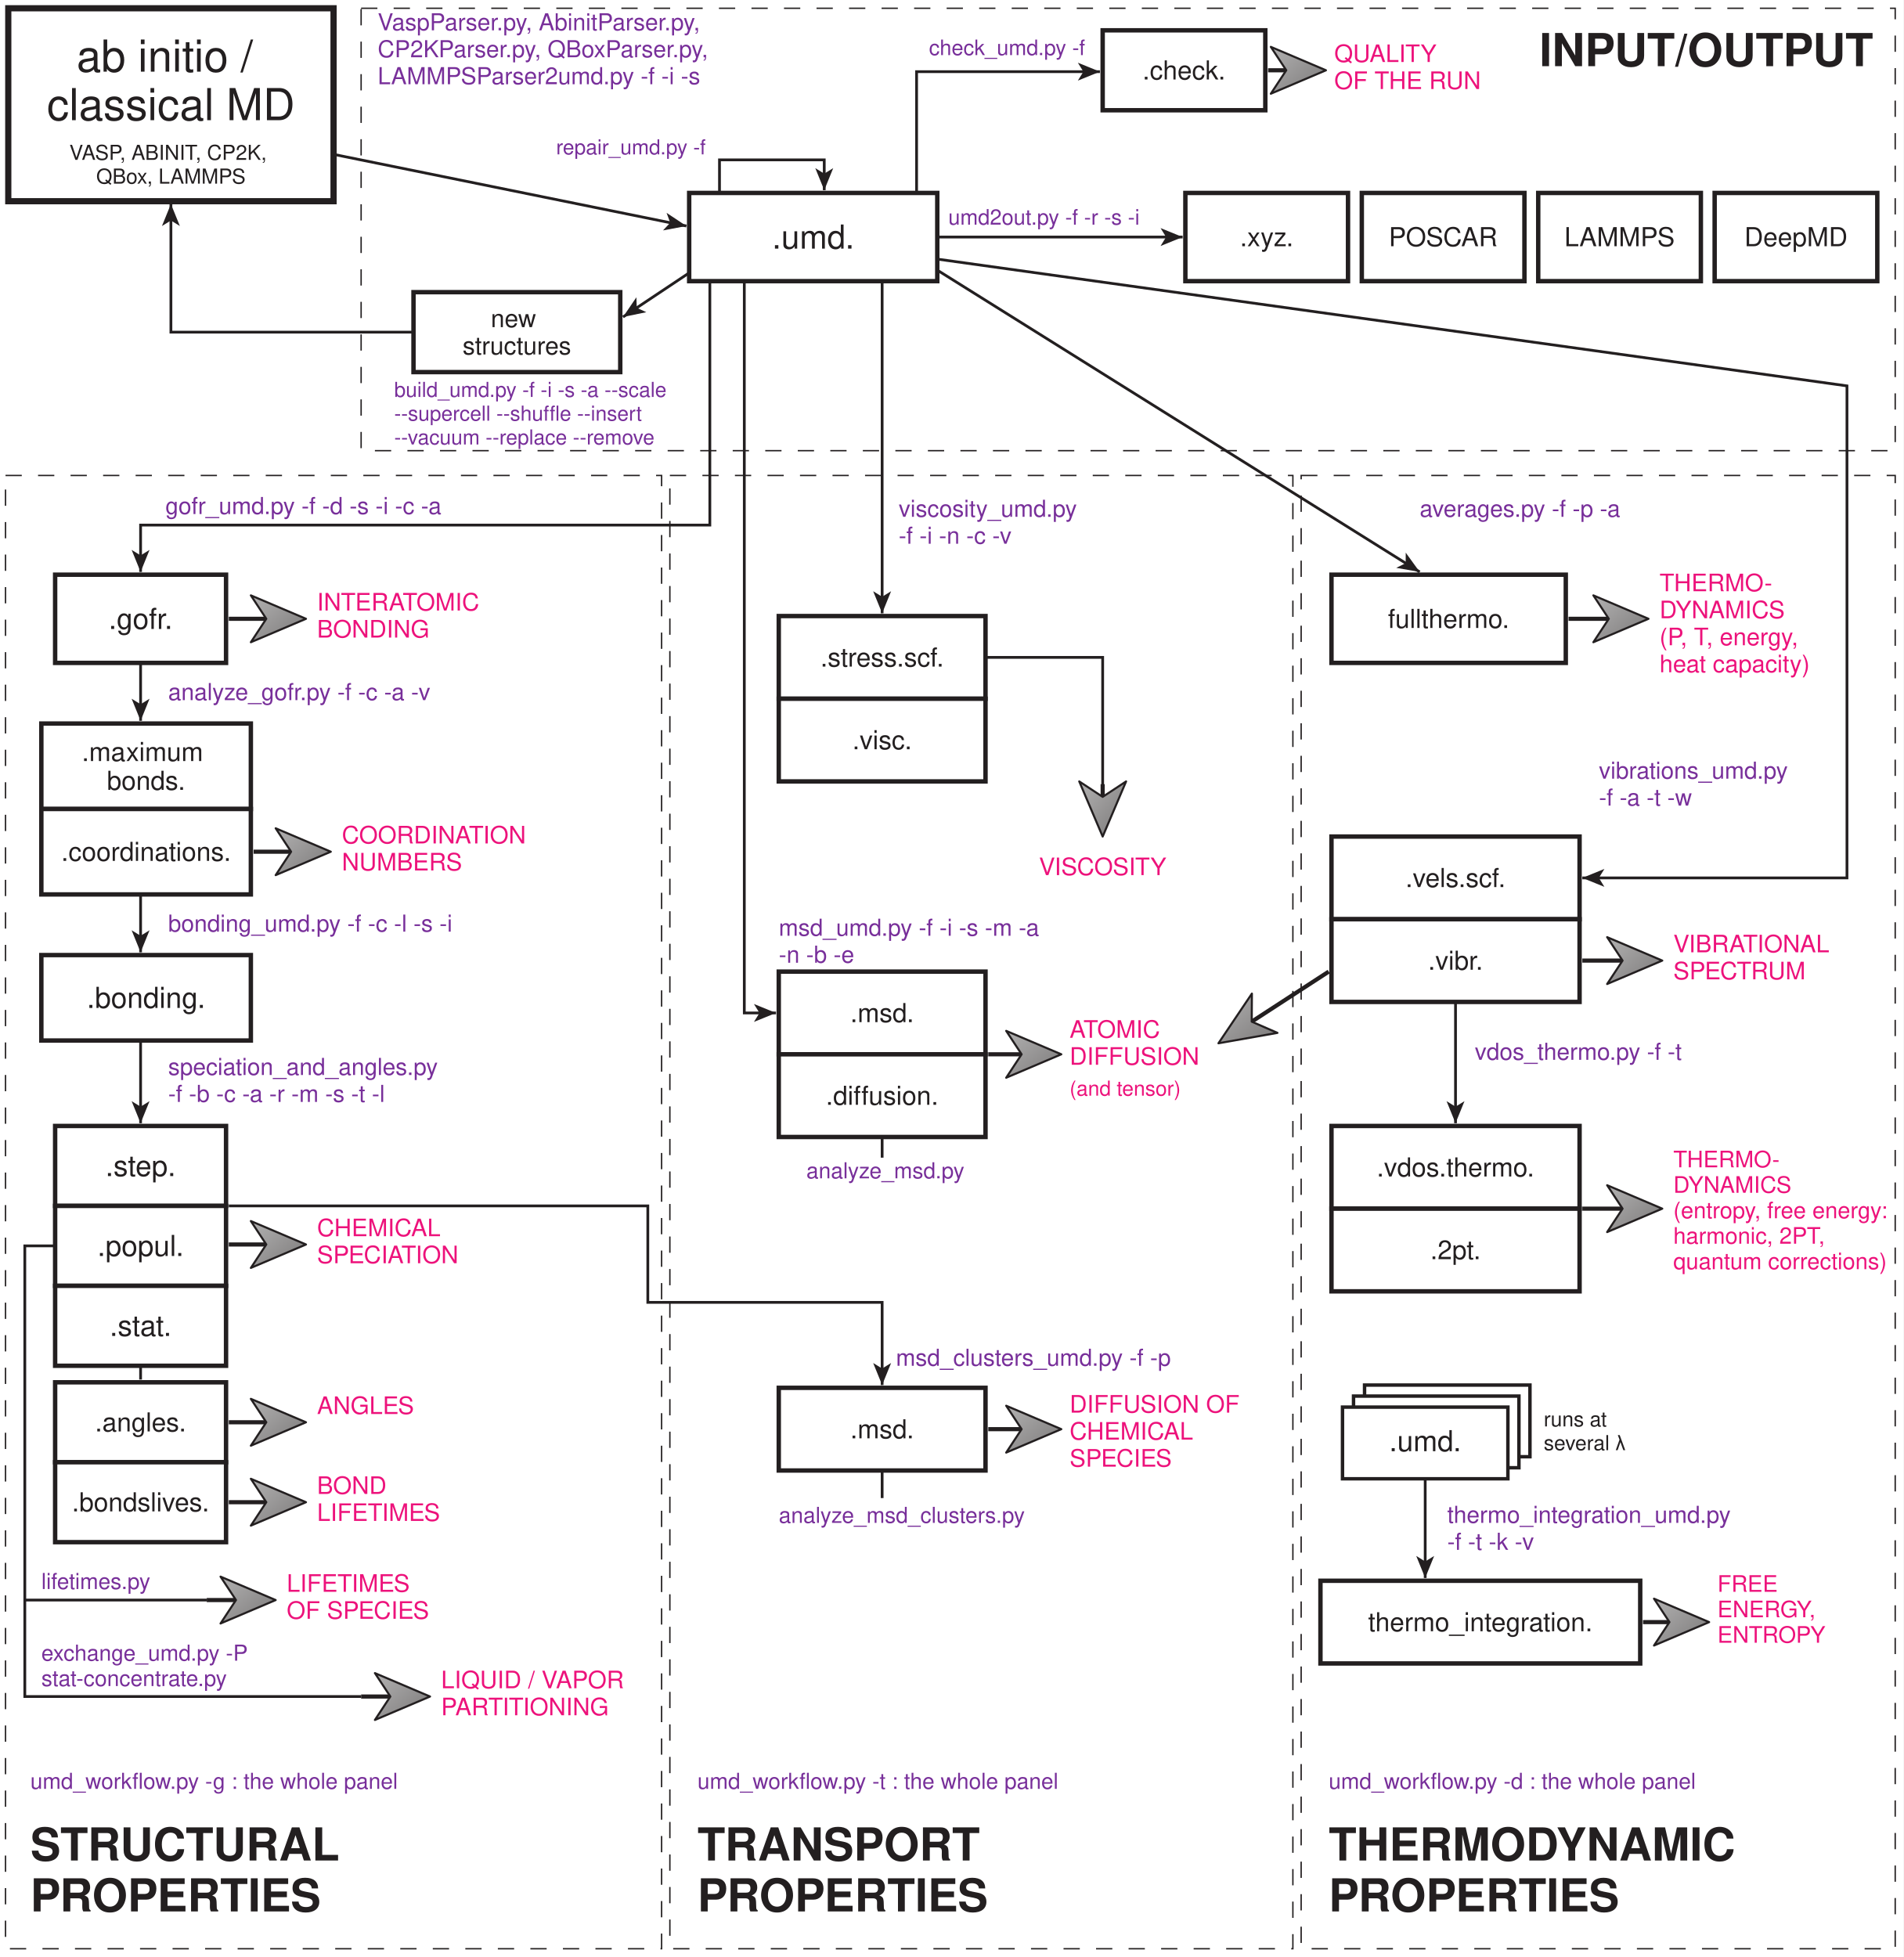
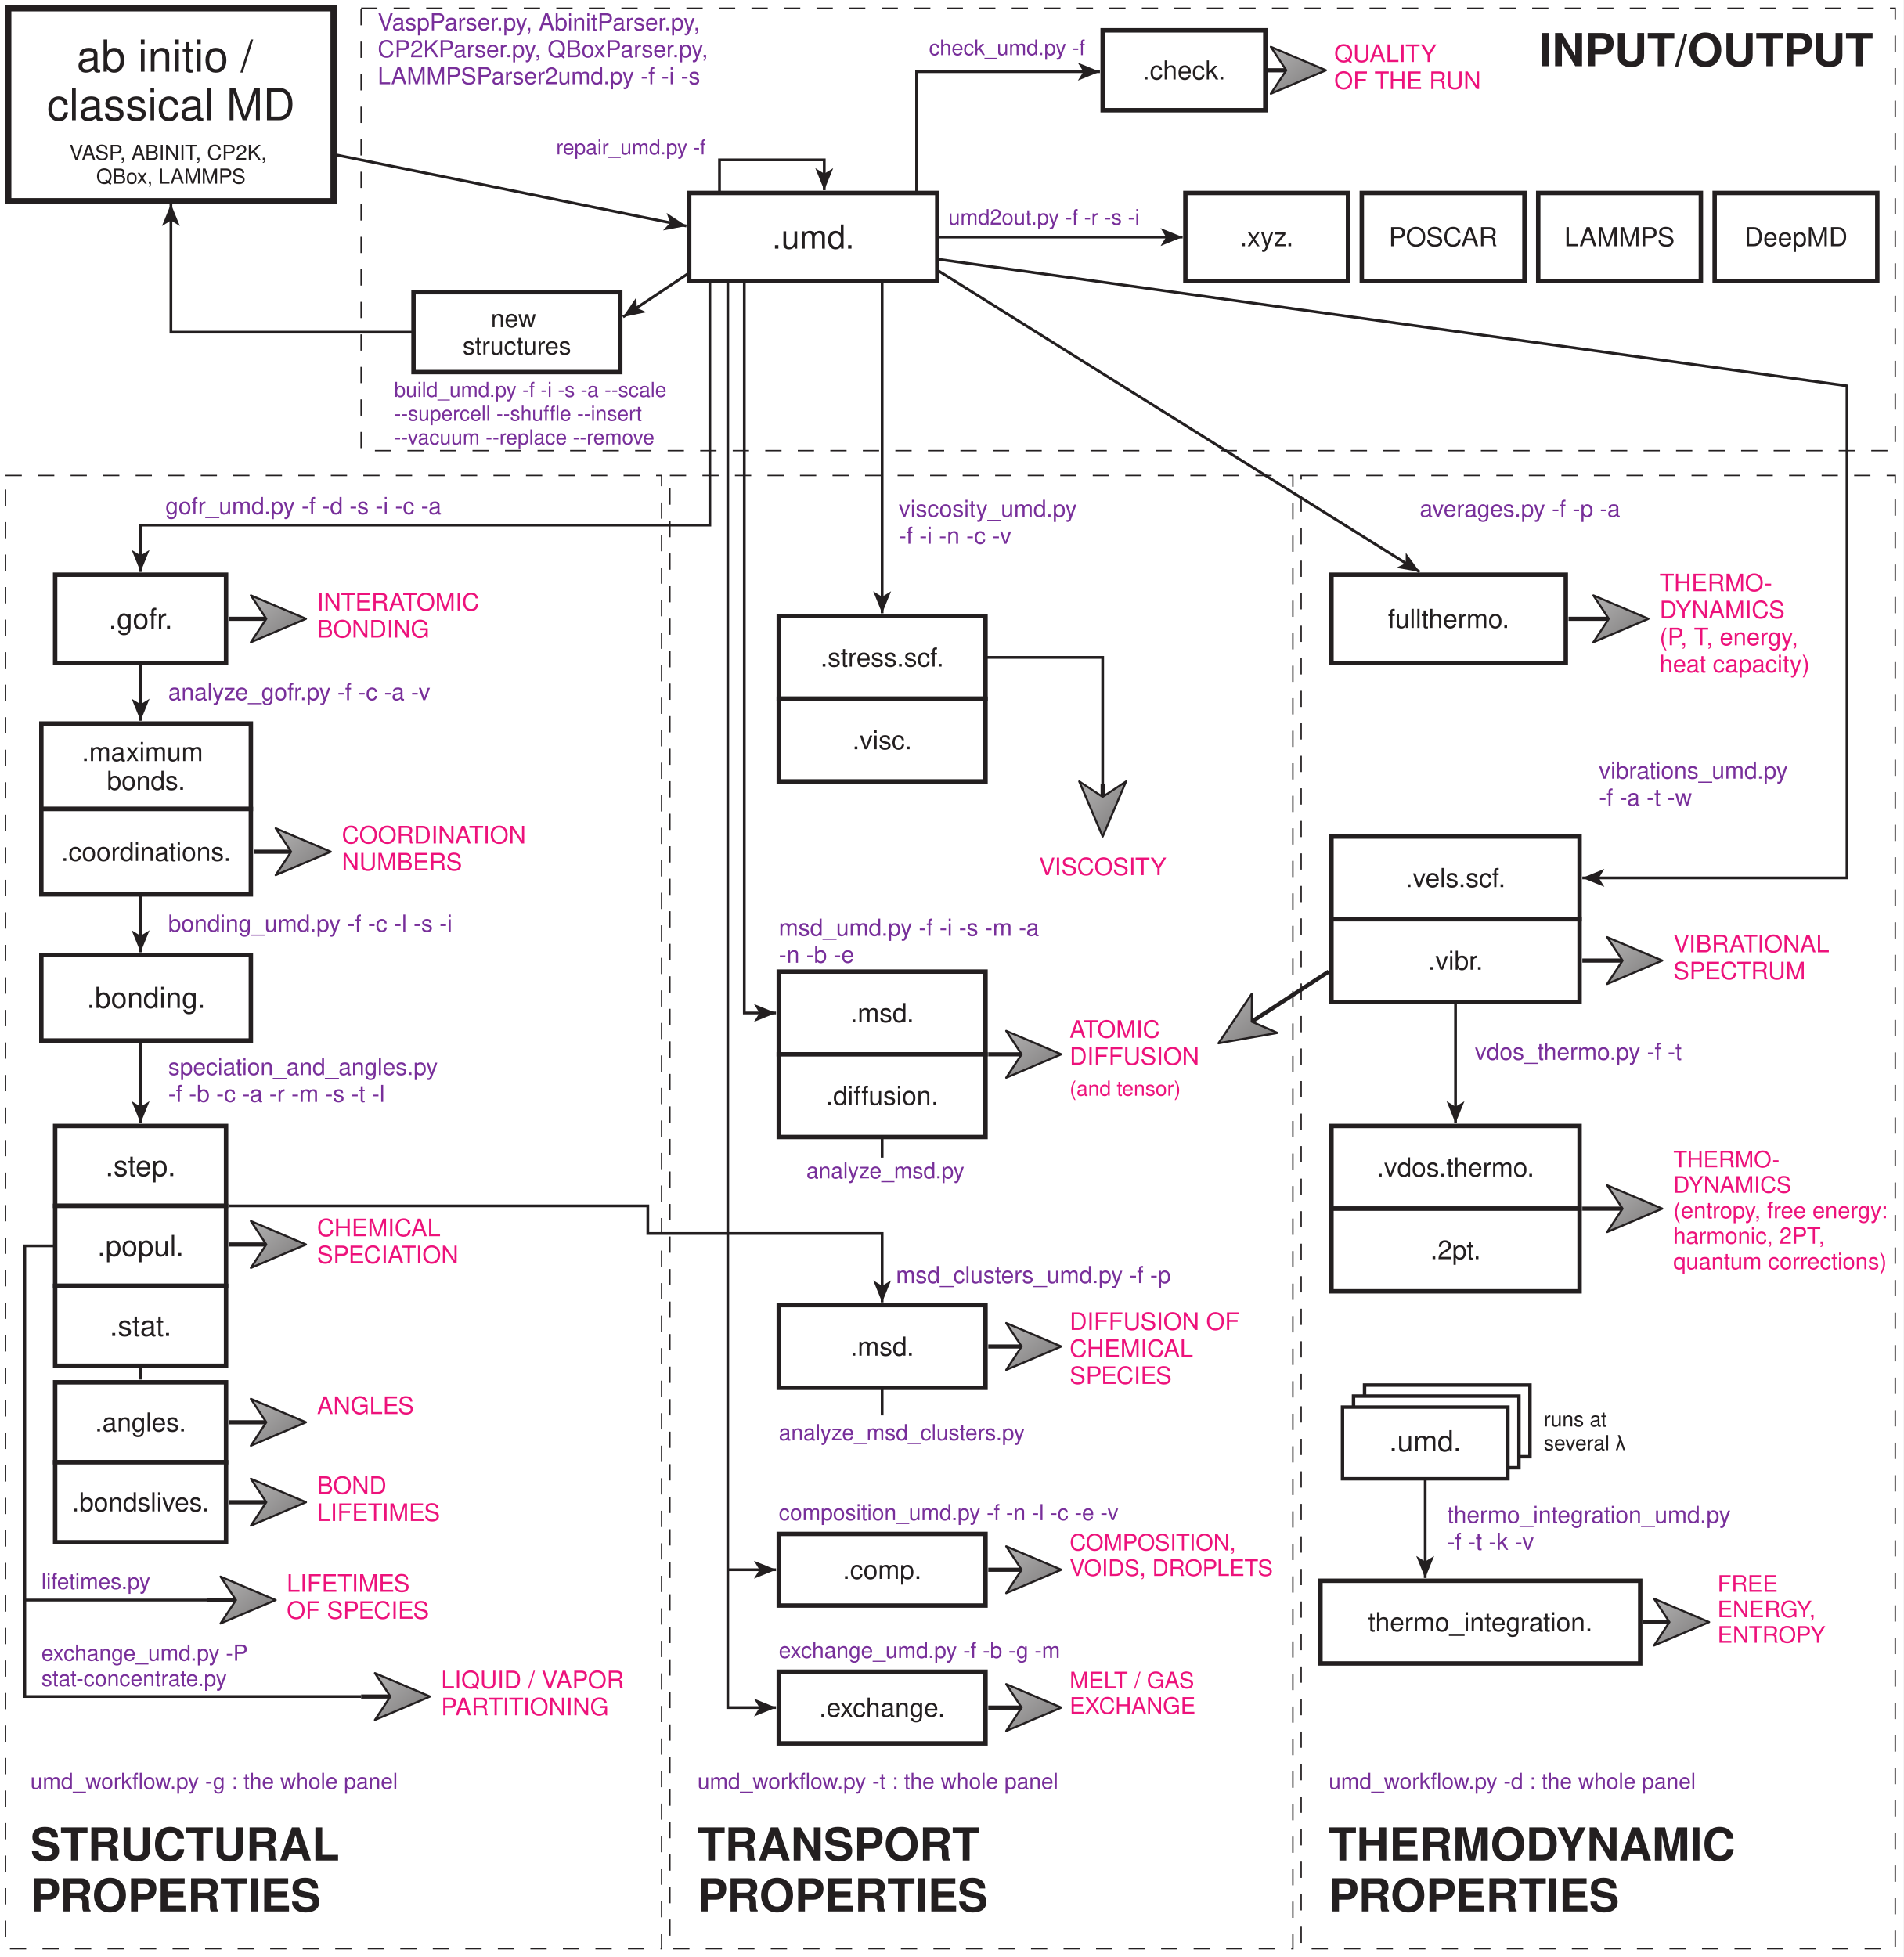
<svg xmlns="http://www.w3.org/2000/svg" width="1381pt" height="1420pt" viewBox="0 0 1381 1420">
  <defs>
    <linearGradient id="grayfill" x1="0" y1="0" x2="1" y2="1">
      <stop offset="0" stop-color="#B2B1B1" />
      <stop offset="1" stop-color="#7B7979" />
    </linearGradient>
  </defs>
  <rect width="1381" height="1420" fill="white" />
  <rect x="262" y="6" width="1113" height="321" fill="none" stroke="#231F20" stroke-width="1" stroke-dasharray="11.8 11.8" />
  <rect x="4" y="345" width="476" height="1069" fill="none" stroke="#231F20" stroke-width="1" stroke-dasharray="11.8 11.8" />
  <rect x="486" y="345" width="452" height="1069" fill="none" stroke="#231F20" stroke-width="1" stroke-dasharray="11.8 11.8" />
  <rect x="944" y="345" width="431" height="1069" fill="none" stroke="#231F20" stroke-width="1" stroke-dasharray="11.8 11.8" />
  <text x="1359" y="48" font-family="Helvetica, 'Helvetica Neue', Arial, sans-serif" font-size="33" fill="#231F20" text-anchor="end" font-weight="bold">
    <tspan x="1359" dy="0">INPUT/OUTPUT</tspan>
  </text>
  <text x="22" y="1350" font-family="Helvetica, 'Helvetica Neue', Arial, sans-serif" font-size="33" fill="#231F20" text-anchor="start" font-weight="bold">
    <tspan x="22" dy="0">STRUCTURAL</tspan>
    <tspan x="22" dy="36.96">PROPERTIES</tspan>
  </text>
  <text x="506" y="1350" font-family="Helvetica, 'Helvetica Neue', Arial, sans-serif" font-size="33" fill="#231F20" text-anchor="start" font-weight="bold">
    <tspan x="506" dy="0">TRANSPORT</tspan>
    <tspan x="506" dy="36.96">PROPERTIES</tspan>
  </text>
  <text x="964" y="1350" font-family="Helvetica, 'Helvetica Neue', Arial, sans-serif" font-size="33" fill="#231F20" text-anchor="start" font-weight="bold">
    <tspan x="964" dy="0">THERMODYNAMIC</tspan>
    <tspan x="964" dy="36.96">PROPERTIES</tspan>
  </text>
  <text x="22" y="1298" font-family="'Myriad Pro', 'Helvetica Neue', Helvetica, Arial, sans-serif" font-size="16" fill="#782F9A" text-anchor="start" font-weight="normal">
    <tspan x="22" dy="0">umd_workflow.py -g : the whole panel</tspan>
  </text>
  <text x="506" y="1298" font-family="'Myriad Pro', 'Helvetica Neue', Helvetica, Arial, sans-serif" font-size="16" fill="#782F9A" text-anchor="start" font-weight="normal">
    <tspan x="506" dy="0">umd_workflow.py -t : the whole panel</tspan>
  </text>
  <text x="964" y="1298" font-family="'Myriad Pro', 'Helvetica Neue', Helvetica, Arial, sans-serif" font-size="16" fill="#782F9A" text-anchor="start" font-weight="normal">
    <tspan x="964" dy="0">umd_workflow.py -d : the whole panel</tspan>
  </text>
  <rect x="6" y="6" width="236" height="140" fill="white" stroke="#231F20" stroke-width="4.5" />
  <text x="124" y="52" font-family="Helvetica, 'Helvetica Neue', Arial, sans-serif" font-size="32" fill="#231F20" text-anchor="middle" font-weight="normal">
    <tspan x="124" dy="0">ab initio /</tspan>
    <tspan x="124" dy="35.2">classical MD</tspan>
  </text>
  <text x="124" y="116" font-family="Helvetica, 'Helvetica Neue', Arial, sans-serif" font-size="15" fill="#231F20" text-anchor="middle" font-weight="normal">
    <tspan x="124" dy="0">VASP, ABINIT, CP2K,</tspan>
    <tspan x="124" dy="17.25">QBox, LAMMPS</tspan>
  </text>
  <rect x="500" y="140" width="180" height="64" fill="white" stroke="#231F20" stroke-width="3.2" />
  <text x="590" y="180.4" font-family="Helvetica, 'Helvetica Neue', Arial, sans-serif" font-size="24" fill="#231F20" text-anchor="middle" font-weight="normal">
    <tspan x="590" dy="0">.umd.</tspan>
  </text>
  <path d="M 242 112 L 498 164" fill="none" stroke="#231F20" stroke-width="2" />
  <path d="M 498 164 L 483.614 154.445 L 486.24 161.611 L 481.026 167.185 Z" fill="#231F20" />
  <text x="274" y="22" font-family="'Myriad Pro', 'Helvetica Neue', Helvetica, Arial, sans-serif" font-size="17" fill="#782F9A" text-anchor="start" font-weight="normal">
    <tspan x="274" dy="0">VaspParser.py, AbinitParser.py,</tspan>
    <tspan x="274" dy="19.55">CP2KParser.py, QBoxParser.py,</tspan>
    <tspan x="274" dy="19.55">LAMMPSParser2umd.py -f -i -s</tspan>
  </text>
  <path d="M 522 140 L 522 116 L 598 116 L 598 138" fill="none" stroke="#231F20" stroke-width="2" />
  <path d="M 598 138 L 604.5 122 L 598 126 L 591.5 122 Z" fill="#231F20" />
  <text x="512" y="112" font-family="'Myriad Pro', 'Helvetica Neue', Helvetica, Arial, sans-serif" font-size="15" fill="#782F9A" text-anchor="end" font-weight="normal">
    <tspan x="512" dy="0">repair_umd.py -f</tspan>
  </text>
  <rect x="300" y="212" width="150" height="58" fill="white" stroke="#231F20" stroke-width="3.2" />
  <text x="375" y="237.4" font-family="Helvetica, 'Helvetica Neue', Arial, sans-serif" font-size="18" fill="#231F20" text-anchor="middle" font-weight="normal">
    <tspan x="375" dy="0">new</tspan>
    <tspan x="375" dy="19.8">structures</tspan>
  </text>
  <path d="M 500 198 L 452 230" fill="none" stroke="#231F20" stroke-width="2" />
  <path d="M 452 230 L 468.918 226.533 L 461.985 223.344 L 461.707 215.716 Z" fill="#231F20" />
  <path d="M 300 241 L 124 241 L 124 148" fill="none" stroke="#231F20" stroke-width="2" />
  <path d="M 124 148 L 117.5 164 L 124 160 L 130.5 164 Z" fill="#231F20" />
  <text x="286" y="288" font-family="'Myriad Pro', 'Helvetica Neue', Helvetica, Arial, sans-serif" font-size="15" fill="#782F9A" text-anchor="start" font-weight="normal">
    <tspan x="286" dy="0">build_umd.py -f -i -s -a --scale</tspan>
    <tspan x="286" dy="17.25">--supercell --shuffle --insert</tspan>
    <tspan x="286" dy="17.25">--vacuum --replace --remove</tspan>
  </text>
  <path d="M 680 172 L 858 172" fill="none" stroke="#231F20" stroke-width="2" />
  <path d="M 858 172 L 842 165.5 L 846 172 L 842 178.5 Z" fill="#231F20" />
  <text x="688" y="163" font-family="'Myriad Pro', 'Helvetica Neue', Helvetica, Arial, sans-serif" font-size="15.5" fill="#782F9A" text-anchor="start" font-weight="normal">
    <tspan x="688" dy="0">umd2out.py -f -r -s -i</tspan>
  </text>
  <rect x="860" y="140" width="118" height="64" fill="white" stroke="#231F20" stroke-width="3.2" />
  <text x="919" y="178.65" font-family="Helvetica, 'Helvetica Neue', Arial, sans-serif" font-size="19" fill="#231F20" text-anchor="middle" font-weight="normal">
    <tspan x="919" dy="0">.xyz.</tspan>
  </text>
  <rect x="988" y="140" width="118" height="64" fill="white" stroke="#231F20" stroke-width="3.2" />
  <text x="1047" y="178.65" font-family="Helvetica, 'Helvetica Neue', Arial, sans-serif" font-size="19" fill="#231F20" text-anchor="middle" font-weight="normal">
    <tspan x="1047" dy="0">POSCAR</tspan>
  </text>
  <rect x="1116" y="140" width="118" height="64" fill="white" stroke="#231F20" stroke-width="3.2" />
  <text x="1175" y="178.65" font-family="Helvetica, 'Helvetica Neue', Arial, sans-serif" font-size="19" fill="#231F20" text-anchor="middle" font-weight="normal">
    <tspan x="1175" dy="0">LAMMPS</tspan>
  </text>
  <rect x="1244" y="140" width="118" height="64" fill="white" stroke="#231F20" stroke-width="3.2" />
  <text x="1303" y="178.65" font-family="Helvetica, 'Helvetica Neue', Arial, sans-serif" font-size="19" fill="#231F20" text-anchor="middle" font-weight="normal">
    <tspan x="1303" dy="0">DeepMD</tspan>
  </text>
  <path d="M 665 140 L 665 52 L 798 52" fill="none" stroke="#231F20" stroke-width="2" />
  <path d="M 798 52 L 782 45.5 L 786 52 L 782 58.5 Z" fill="#231F20" />
  <text x="674" y="40" font-family="'Myriad Pro', 'Helvetica Neue', Helvetica, Arial, sans-serif" font-size="15.5" fill="#782F9A" text-anchor="start" font-weight="normal">
    <tspan x="674" dy="0">check_umd.py -f</tspan>
  </text>
  <rect x="800" y="22" width="118" height="58" fill="white" stroke="#231F20" stroke-width="3.2" />
  <text x="859" y="57.65" font-family="Helvetica, 'Helvetica Neue', Arial, sans-serif" font-size="19" fill="#231F20" text-anchor="middle" font-weight="normal">
    <tspan x="859" dy="0">.check.</tspan>
  </text>
  <path d="M 920 51 L 933.2 51" stroke="#231F20" stroke-width="3" />
  <path d="M 962 51 L 922 34 L 933.2 51 L 922 68 Z" fill="url(#grayfill)" stroke="#231F20" stroke-width="1.5" stroke-linejoin="round" />
  <text x="968" y="45" font-family="'Myriad Pro', 'Helvetica Neue', Helvetica, Arial, sans-serif" font-size="17.5" fill="#ED127B" text-anchor="start" font-weight="normal">
    <tspan x="968" dy="0">QUALITY</tspan>
    <tspan x="968" dy="19.6">OF THE RUN</tspan>
  </text>
  <path d="M 515 204 L 515 381 L 102 381 L 102 415" fill="none" stroke="#231F20" stroke-width="2" />
  <path d="M 102 415 L 108.5 399 L 102 403 L 95.5 399 Z" fill="#231F20" />
  <path d="M 640 204 L 640 445" fill="none" stroke="#231F20" stroke-width="2" />
  <path d="M 640 445 L 646.5 429 L 640 433 L 633.5 429 Z" fill="#231F20" />
  <path d="M 540 204 L 540 735 L 563 735" fill="none" stroke="#231F20" stroke-width="2" />
  <path d="M 563 735 L 547 728.5 L 551 735 L 547 741.5 Z" fill="#231F20" />
+   <path d="M 528 204 L 528 1239 L 563 1239" fill="none" stroke="#231F20" stroke-width="2" />
+   <path d="M 563 1239 L 547 1232.5 L 551 1239 L 547 1245.5 Z" fill="#231F20" />
+   <path d="M 528 1139 L 563 1139" fill="none" stroke="#231F20" stroke-width="2" />
+   <path d="M 563 1139 L 547 1132.5 L 551 1139 L 547 1145.5 Z" fill="#231F20" />
  <path d="M 680 196 L 1030 415" fill="none" stroke="#231F20" stroke-width="2" />
  <path d="M 1030 415 L 1019.88 401.003 L 1019.83 408.635 L 1012.99 412.023 Z" fill="#231F20" />
  <path d="M 680 188 L 1340 280 L 1340 637 L 1148 637" fill="none" stroke="#231F20" stroke-width="2" />
  <path d="M 1148 637 L 1164 643.5 L 1160 637 L 1164 630.5 Z" fill="#231F20" />
  <g transform="translate(0,45)">
    <rect x="40" y="372" width="124" height="64" fill="white" stroke="#231F20" stroke-width="3.2" />
    <text x="102" y="411.35" font-family="Helvetica, 'Helvetica Neue', Arial, sans-serif" font-size="21" fill="#231F20" text-anchor="middle" font-weight="normal">
      <tspan x="102" dy="0">.gofr.</tspan>
    </text>
    <text x="120" y="328" font-family="'Myriad Pro', 'Helvetica Neue', Helvetica, Arial, sans-serif" font-size="17" fill="#782F9A" text-anchor="start" font-weight="normal">
      <tspan x="120" dy="0">gofr_umd.py -f -d -s -i -c -a</tspan>
    </text>
    <path d="M 166 404 L 193.2 404" stroke="#231F20" stroke-width="3" />
    <path d="M 222 404 L 182 387 L 193.2 404 L 182 421 Z" fill="url(#grayfill)" stroke="#231F20" stroke-width="1.5" stroke-linejoin="round" />
    <text x="230" y="398" font-family="'Myriad Pro', 'Helvetica Neue', Helvetica, Arial, sans-serif" font-size="17.5" fill="#ED127B" text-anchor="start" font-weight="normal">
      <tspan x="230" dy="0">INTERATOMIC</tspan>
      <tspan x="230" dy="19.6">BONDING</tspan>
    </text>
    <path d="M 102 436 L 102 478" fill="none" stroke="#231F20" stroke-width="2" />
    <path d="M 102 478 L 108.5 462 L 102 466 L 95.5 462 Z" fill="#231F20" />
    <text x="122" y="463" font-family="'Myriad Pro', 'Helvetica Neue', Helvetica, Arial, sans-serif" font-size="17" fill="#782F9A" text-anchor="start" font-weight="normal">
      <tspan x="122" dy="0">analyze_gofr.py -f -c -a -v</tspan>
    </text>
    <rect x="30" y="480" width="152" height="62" fill="white" stroke="#231F20" stroke-width="3.2" />
    <text x="106" y="507.2" font-family="Helvetica, 'Helvetica Neue', Arial, sans-serif" font-size="19" fill="#231F20" text-anchor="middle" font-weight="normal">
      <tspan x="106" dy="0">.maximum</tspan>
      <tspan x="106" dy="20.9">bonds.</tspan>
    </text>
    <rect x="30" y="542" width="152" height="62" fill="white" stroke="#231F20" stroke-width="3.2" />
    <text x="106" y="579.65" font-family="Helvetica, 'Helvetica Neue', Arial, sans-serif" font-size="19" fill="#231F20" text-anchor="middle" font-weight="normal">
      <tspan x="106" dy="0">.coordinations.</tspan>
    </text>
    <path d="M 184 573 L 211.2 573" stroke="#231F20" stroke-width="3" />
    <path d="M 240 573 L 200 556 L 211.2 573 L 200 590 Z" fill="url(#grayfill)" stroke="#231F20" stroke-width="1.5" stroke-linejoin="round" />
    <text x="248" y="567" font-family="'Myriad Pro', 'Helvetica Neue', Helvetica, Arial, sans-serif" font-size="17.5" fill="#ED127B" text-anchor="start" font-weight="normal">
      <tspan x="248" dy="0">COORDINATION</tspan>
      <tspan x="248" dy="19.6">NUMBERS</tspan>
    </text>
    <path d="M 102 604 L 102 646" fill="none" stroke="#231F20" stroke-width="2" />
    <path d="M 102 646 L 108.5 630 L 102 634 L 95.5 630 Z" fill="#231F20" />
    <text x="122" y="631" font-family="'Myriad Pro', 'Helvetica Neue', Helvetica, Arial, sans-serif" font-size="17" fill="#782F9A" text-anchor="start" font-weight="normal">
      <tspan x="122" dy="0">bonding_umd.py -f -c -l -s -i</tspan>
    </text>
    <rect x="30" y="648" width="152" height="62" fill="white" stroke="#231F20" stroke-width="3.2" />
    <text x="106" y="686.35" font-family="Helvetica, 'Helvetica Neue', Arial, sans-serif" font-size="21" fill="#231F20" text-anchor="middle" font-weight="normal">
      <tspan x="106" dy="0">.bonding.</tspan>
    </text>
    <path d="M 102 710 L 102 770" fill="none" stroke="#231F20" stroke-width="2" />
    <path d="M 102 770 L 108.5 754 L 102 758 L 95.5 754 Z" fill="#231F20" />
    <text x="122" y="735" font-family="'Myriad Pro', 'Helvetica Neue', Helvetica, Arial, sans-serif" font-size="17" fill="#782F9A" text-anchor="start" font-weight="normal">
      <tspan x="122" dy="0">speciation_and_angles.py</tspan>
      <tspan x="122" dy="19.55">-f -b -c -a -r -m -s -t -l</tspan>
    </text>
    <rect x="40" y="772" width="124" height="58" fill="white" stroke="#231F20" stroke-width="3.2" />
    <text x="102" y="808.35" font-family="Helvetica, 'Helvetica Neue', Arial, sans-serif" font-size="21" fill="#231F20" text-anchor="middle" font-weight="normal">
      <tspan x="102" dy="0">.step.</tspan>
    </text>
    <rect x="40" y="830" width="124" height="58" fill="white" stroke="#231F20" stroke-width="3.2" />
    <text x="102" y="866.35" font-family="Helvetica, 'Helvetica Neue', Arial, sans-serif" font-size="21" fill="#231F20" text-anchor="middle" font-weight="normal">
      <tspan x="102" dy="0">.popul.</tspan>
    </text>
    <rect x="40" y="888" width="124" height="58" fill="white" stroke="#231F20" stroke-width="3.2" />
    <text x="102" y="924.35" font-family="Helvetica, 'Helvetica Neue', Arial, sans-serif" font-size="21" fill="#231F20" text-anchor="middle" font-weight="normal">
      <tspan x="102" dy="0">.stat.</tspan>
    </text>
    <path d="M 166 858 L 193.2 858" stroke="#231F20" stroke-width="3" />
    <path d="M 222 858 L 182 841 L 193.2 858 L 182 875 Z" fill="url(#grayfill)" stroke="#231F20" stroke-width="1.5" stroke-linejoin="round" />
    <text x="230" y="852" font-family="'Myriad Pro', 'Helvetica Neue', Helvetica, Arial, sans-serif" font-size="17.5" fill="#ED127B" text-anchor="start" font-weight="normal">
      <tspan x="230" dy="0">CHEMICAL</tspan>
      <tspan x="230" dy="19.6">SPECIATION</tspan>
    </text>
    <rect x="40" y="958" width="124" height="58" fill="white" stroke="#231F20" stroke-width="3.2" />
    <text x="102" y="993.65" font-family="Helvetica, 'Helvetica Neue', Arial, sans-serif" font-size="19" fill="#231F20" text-anchor="middle" font-weight="normal">
      <tspan x="102" dy="0">.angles.</tspan>
    </text>
    <rect x="40" y="1016" width="124" height="58" fill="white" stroke="#231F20" stroke-width="3.2" />
    <text x="102" y="1051.65" font-family="Helvetica, 'Helvetica Neue', Arial, sans-serif" font-size="19" fill="#231F20" text-anchor="middle" font-weight="normal">
      <tspan x="102" dy="0">.bondslives.</tspan>
    </text>
    <path d="M 102 946 L 102 956" fill="none" stroke="#231F20" stroke-width="2" />
    <path d="M 166 987 L 193.2 987" stroke="#231F20" stroke-width="3" />
    <path d="M 222 987 L 182 970 L 193.2 987 L 182 1004 Z" fill="url(#grayfill)" stroke="#231F20" stroke-width="1.5" stroke-linejoin="round" />
    <text x="230" y="981" font-family="'Myriad Pro', 'Helvetica Neue', Helvetica, Arial, sans-serif" font-size="17.5" fill="#ED127B" text-anchor="start" font-weight="normal">
      <tspan x="230" dy="0">ANGLES</tspan>
    </text>
    <path d="M 166 1045 L 193.2 1045" stroke="#231F20" stroke-width="3" />
    <path d="M 222 1045 L 182 1028 L 193.2 1045 L 182 1062 Z" fill="url(#grayfill)" stroke="#231F20" stroke-width="1.5" stroke-linejoin="round" />
    <text x="230" y="1039" font-family="'Myriad Pro', 'Helvetica Neue', Helvetica, Arial, sans-serif" font-size="17.5" fill="#ED127B" text-anchor="start" font-weight="normal">
      <tspan x="230" dy="0">BOND</tspan>
      <tspan x="230" dy="19.6">LIFETIMES</tspan>
    </text>
    <path d="M 40 859 L 18 859 L 18 1186 L 262 1186" fill="none" stroke="#231F20" stroke-width="2" />
    <path d="M 18 1116 L 150 1116" fill="none" stroke="#231F20" stroke-width="2" />
    <text x="30" y="1108" font-family="'Myriad Pro', 'Helvetica Neue', Helvetica, Arial, sans-serif" font-size="16" fill="#782F9A" text-anchor="start" font-weight="normal">
      <tspan x="30" dy="0">lifetimes.py</tspan>
    </text>
    <path d="M 150 1116 L 171.2 1116" stroke="#231F20" stroke-width="3" />
    <path d="M 200 1116 L 160 1099 L 171.2 1116 L 160 1133 Z" fill="url(#grayfill)" stroke="#231F20" stroke-width="1.5" stroke-linejoin="round" />
    <text x="208" y="1110" font-family="'Myriad Pro', 'Helvetica Neue', Helvetica, Arial, sans-serif" font-size="17.5" fill="#ED127B" text-anchor="start" font-weight="normal">
      <tspan x="208" dy="0">LIFETIMES</tspan>
      <tspan x="208" dy="19.6">OF SPECIES</tspan>
    </text>
    <text x="30" y="1160" font-family="'Myriad Pro', 'Helvetica Neue', Helvetica, Arial, sans-serif" font-size="16" fill="#782F9A" text-anchor="start" font-weight="normal">
      <tspan x="30" dy="0">exchange_umd.py -P</tspan>
      <tspan x="30" dy="18.4">stat-concentrate.py</tspan>
    </text>
    <path d="M 262 1186 L 283.2 1186" stroke="#231F20" stroke-width="3" />
    <path d="M 312 1186 L 272 1169 L 283.2 1186 L 272 1203 Z" fill="url(#grayfill)" stroke="#231F20" stroke-width="1.5" stroke-linejoin="round" />
    <text x="320" y="1180" font-family="'Myriad Pro', 'Helvetica Neue', Helvetica, Arial, sans-serif" font-size="17.5" fill="#ED127B" text-anchor="start" font-weight="normal">
      <tspan x="320" dy="0">LIQUID / VAPOR</tspan>
      <tspan x="320" dy="19.6">PARTITIONING</tspan>
    </text>
    <text x="652" y="330" font-family="'Myriad Pro', 'Helvetica Neue', Helvetica, Arial, sans-serif" font-size="17" fill="#782F9A" text-anchor="start" font-weight="normal">
      <tspan x="652" dy="0">viscosity_umd.py</tspan>
      <tspan x="652" dy="19.55">-f -i -n -c -v</tspan>
    </text>
    <rect x="565" y="402" width="150" height="60" fill="white" stroke="#231F20" stroke-width="3.2" />
    <text x="640" y="438.65" font-family="Helvetica, 'Helvetica Neue', Arial, sans-serif" font-size="19" fill="#231F20" text-anchor="middle" font-weight="normal">
      <tspan x="640" dy="0">.stress.scf.</tspan>
    </text>
    <rect x="565" y="462" width="150" height="60" fill="white" stroke="#231F20" stroke-width="3.2" />
    <text x="640" y="498.65" font-family="Helvetica, 'Helvetica Neue', Arial, sans-serif" font-size="19" fill="#231F20" text-anchor="middle" font-weight="normal">
      <tspan x="640" dy="0">.visc.</tspan>
    </text>
    <path d="M 715 432 L 800 432 L 800 526" fill="none" stroke="#231F20" stroke-width="2" />
    <path d="M 800 524 L 800 533.2" stroke="#231F20" stroke-width="3" />
    <path d="M 800 562 L 817 522 L 800 533.2 L 783 522 Z" fill="url(#grayfill)" stroke="#231F20" stroke-width="1.5" stroke-linejoin="round" />
    <text x="800" y="590" font-family="'Myriad Pro', 'Helvetica Neue', Helvetica, Arial, sans-serif" font-size="17.5" fill="#ED127B" text-anchor="middle" font-weight="normal">
      <tspan x="800" dy="0">VISCOSITY</tspan>
    </text>
    <text x="565" y="634" font-family="'Myriad Pro', 'Helvetica Neue', Helvetica, Arial, sans-serif" font-size="17" fill="#782F9A" text-anchor="start" font-weight="normal">
      <tspan x="565" dy="0">msd_umd.py -f -i -s -m -a</tspan>
      <tspan x="565" dy="19.55">-n -b -e</tspan>
    </text>
    <rect x="565" y="660" width="150" height="60" fill="white" stroke="#231F20" stroke-width="3.2" />
    <text x="640" y="696.65" font-family="Helvetica, 'Helvetica Neue', Arial, sans-serif" font-size="19" fill="#231F20" text-anchor="middle" font-weight="normal">
      <tspan x="640" dy="0">.msd.</tspan>
    </text>
    <rect x="565" y="720" width="150" height="60" fill="white" stroke="#231F20" stroke-width="3.2" />
    <text x="640" y="756.65" font-family="Helvetica, 'Helvetica Neue', Arial, sans-serif" font-size="19" fill="#231F20" text-anchor="middle" font-weight="normal">
      <tspan x="640" dy="0">.diffusion.</tspan>
    </text>
    <path d="M 717 720 L 741.2 720" stroke="#231F20" stroke-width="3" />
    <path d="M 770 720 L 730 703 L 741.2 720 L 730 737 Z" fill="url(#grayfill)" stroke="#231F20" stroke-width="1.5" stroke-linejoin="round" />
    <text x="776" y="708" font-family="'Myriad Pro', 'Helvetica Neue', Helvetica, Arial, sans-serif" font-size="17.5" fill="#ED127B" text-anchor="start" font-weight="normal">
      <tspan x="776" dy="0">ATOMIC</tspan>
      <tspan x="776" dy="19.6">DIFFUSION</tspan>
    </text>
    <text x="776" y="750" font-family="'Myriad Pro', 'Helvetica Neue', Helvetica, Arial, sans-serif" font-size="15" fill="#ED127B" text-anchor="start" font-weight="normal">
      <tspan x="776" dy="0">(and tensor)</tspan>
    </text>
    <text x="585" y="810" font-family="'Myriad Pro', 'Helvetica Neue', Helvetica, Arial, sans-serif" font-size="16" fill="#782F9A" text-anchor="start" font-weight="normal">
      <tspan x="585" dy="0">analyze_msd.py</tspan>
    </text>
    <path d="M 640 780 L 640 795" fill="none" stroke="#231F20" stroke-width="2" />
-     <path d="M 166 830 L 470 830 L 470 900 L 640 900 L 640 960" fill="none" stroke="#231F20" stroke-width="2" />
-     <path d="M 640 960 L 646.5 944 L 640 948 L 633.5 944 Z" fill="#231F20" />
-     <text x="650" y="946" font-family="'Myriad Pro', 'Helvetica Neue', Helvetica, Arial, sans-serif" font-size="17" fill="#782F9A" text-anchor="start" font-weight="normal">
+     <path d="M 166 830 L 470 830 L 470 850 L 640 850 L 640 900" fill="none" stroke="#231F20" stroke-width="2" />
+     <path d="M 640 900 L 646.5 884 L 640 888 L 633.5 884 Z" fill="#231F20" />
+     <text x="650" y="886" font-family="'Myriad Pro', 'Helvetica Neue', Helvetica, Arial, sans-serif" font-size="17" fill="#782F9A" text-anchor="start" font-weight="normal">
      <tspan x="650" dy="0">msd_clusters_umd.py -f -p</tspan>
    </text>
-     <rect x="565" y="962" width="150" height="60" fill="white" stroke="#231F20" stroke-width="3.2" />
-     <text x="640" y="998.65" font-family="Helvetica, 'Helvetica Neue', Arial, sans-serif" font-size="19" fill="#231F20" text-anchor="middle" font-weight="normal">
+     <rect x="565" y="902" width="150" height="60" fill="white" stroke="#231F20" stroke-width="3.2" />
+     <text x="640" y="938.65" font-family="Helvetica, 'Helvetica Neue', Arial, sans-serif" font-size="19" fill="#231F20" text-anchor="middle" font-weight="normal">
      <tspan x="640" dy="0">.msd.</tspan>
    </text>
-     <path d="M 717 992 L 741.2 992" stroke="#231F20" stroke-width="3" />
-     <path d="M 770 992 L 730 975 L 741.2 992 L 730 1009 Z" fill="url(#grayfill)" stroke="#231F20" stroke-width="1.5" stroke-linejoin="round" />
-     <text x="776" y="980" font-family="'Myriad Pro', 'Helvetica Neue', Helvetica, Arial, sans-serif" font-size="17.5" fill="#ED127B" text-anchor="start" font-weight="normal">
+     <path d="M 717 932 L 741.2 932" stroke="#231F20" stroke-width="3" />
+     <path d="M 770 932 L 730 915 L 741.2 932 L 730 949 Z" fill="url(#grayfill)" stroke="#231F20" stroke-width="1.5" stroke-linejoin="round" />
+     <text x="776" y="920" font-family="'Myriad Pro', 'Helvetica Neue', Helvetica, Arial, sans-serif" font-size="17.5" fill="#ED127B" text-anchor="start" font-weight="normal">
      <tspan x="776" dy="0">DIFFUSION OF</tspan>
      <tspan x="776" dy="19.6">CHEMICAL</tspan>
      <tspan x="776" dy="19.6">SPECIES</tspan>
    </text>
-     <text x="565" y="1060" font-family="'Myriad Pro', 'Helvetica Neue', Helvetica, Arial, sans-serif" font-size="16" fill="#782F9A" text-anchor="start" font-weight="normal">
+     <text x="565" y="1000" font-family="'Myriad Pro', 'Helvetica Neue', Helvetica, Arial, sans-serif" font-size="16" fill="#782F9A" text-anchor="start" font-weight="normal">
      <tspan x="565" dy="0">analyze_msd_clusters.py</tspan>
    </text>
-     <path d="M 640 1022 L 640 1042" fill="none" stroke="#231F20" stroke-width="2" />
+     <path d="M 640 962 L 640 982" fill="none" stroke="#231F20" stroke-width="2" />
+     <text x="565" y="1058" font-family="'Myriad Pro', 'Helvetica Neue', Helvetica, Arial, sans-serif" font-size="16" fill="#782F9A" text-anchor="start" font-weight="normal">
+       <tspan x="565" dy="0">composition_umd.py -f -n -l -c -e -v</tspan>
+     </text>
+     <rect x="565" y="1068" width="150" height="52" fill="white" stroke="#231F20" stroke-width="3.2" />
+     <text x="640" y="1100.65" font-family="Helvetica, 'Helvetica Neue', Arial, sans-serif" font-size="19" fill="#231F20" text-anchor="middle" font-weight="normal">
+       <tspan x="640" dy="0">.comp.</tspan>
+     </text>
+     <path d="M 717 1094 L 741.2 1094" stroke="#231F20" stroke-width="3" />
+     <path d="M 770 1094 L 730 1077 L 741.2 1094 L 730 1111 Z" fill="url(#grayfill)" stroke="#231F20" stroke-width="1.5" stroke-linejoin="round" />
+     <text x="776" y="1080" font-family="'Myriad Pro', 'Helvetica Neue', Helvetica, Arial, sans-serif" font-size="16.5" fill="#ED127B" text-anchor="start" font-weight="normal">
+       <tspan x="776" dy="0">COMPOSITION,</tspan>
+       <tspan x="776" dy="18.48">VOIDS, DROPLETS</tspan>
+     </text>
+     <text x="565" y="1158" font-family="'Myriad Pro', 'Helvetica Neue', Helvetica, Arial, sans-serif" font-size="16" fill="#782F9A" text-anchor="start" font-weight="normal">
+       <tspan x="565" dy="0">exchange_umd.py -f -b -g -m</tspan>
+     </text>
+     <rect x="565" y="1168" width="150" height="52" fill="white" stroke="#231F20" stroke-width="3.2" />
+     <text x="640" y="1200.65" font-family="Helvetica, 'Helvetica Neue', Arial, sans-serif" font-size="19" fill="#231F20" text-anchor="middle" font-weight="normal">
+       <tspan x="640" dy="0">.exchange.</tspan>
+     </text>
+     <path d="M 717 1194 L 741.2 1194" stroke="#231F20" stroke-width="3" />
+     <path d="M 770 1194 L 730 1177 L 741.2 1194 L 730 1211 Z" fill="url(#grayfill)" stroke="#231F20" stroke-width="1.5" stroke-linejoin="round" />
+     <text x="776" y="1180" font-family="'Myriad Pro', 'Helvetica Neue', Helvetica, Arial, sans-serif" font-size="16.5" fill="#ED127B" text-anchor="start" font-weight="normal">
+       <tspan x="776" dy="0">MELT / GAS</tspan>
+       <tspan x="776" dy="18.48">EXCHANGE</tspan>
+     </text>
    <text x="1030" y="330" font-family="'Myriad Pro', 'Helvetica Neue', Helvetica, Arial, sans-serif" font-size="17" fill="#782F9A" text-anchor="start" font-weight="normal">
      <tspan x="1030" dy="0">averages.py -f -p -a</tspan>
    </text>
    <rect x="966" y="372" width="170" height="64" fill="white" stroke="#231F20" stroke-width="3.2" />
    <text x="1051" y="410.65" font-family="Helvetica, 'Helvetica Neue', Arial, sans-serif" font-size="19" fill="#231F20" text-anchor="middle" font-weight="normal">
      <tspan x="1051" dy="0">fullthermo.</tspan>
    </text>
    <path d="M 1138 404 L 1167.2 404" stroke="#231F20" stroke-width="3" />
    <path d="M 1196 404 L 1156 387 L 1167.2 404 L 1156 421 Z" fill="url(#grayfill)" stroke="#231F20" stroke-width="1.5" stroke-linejoin="round" />
    <text x="1204" y="384" font-family="'Myriad Pro', 'Helvetica Neue', Helvetica, Arial, sans-serif" font-size="17.5" fill="#ED127B" text-anchor="start" font-weight="normal">
      <tspan x="1204" dy="0">THERMO-</tspan>
      <tspan x="1204" dy="19.6">DYNAMICS</tspan>
      <tspan x="1204" dy="19.6">(P, T, energy,</tspan>
      <tspan x="1204" dy="19.6">heat capacity)</tspan>
    </text>
    <text x="1160" y="520" font-family="'Myriad Pro', 'Helvetica Neue', Helvetica, Arial, sans-serif" font-size="17" fill="#782F9A" text-anchor="start" font-weight="normal">
      <tspan x="1160" dy="0">vibrations_umd.py</tspan>
      <tspan x="1160" dy="19.55">-f -a -t -w</tspan>
    </text>
    <rect x="966" y="562" width="180" height="60" fill="white" stroke="#231F20" stroke-width="3.2" />
    <text x="1056" y="598.65" font-family="Helvetica, 'Helvetica Neue', Arial, sans-serif" font-size="19" fill="#231F20" text-anchor="middle" font-weight="normal">
      <tspan x="1056" dy="0">.vels.scf.</tspan>
    </text>
    <rect x="966" y="622" width="180" height="60" fill="white" stroke="#231F20" stroke-width="3.2" />
    <text x="1056" y="658.65" font-family="Helvetica, 'Helvetica Neue', Arial, sans-serif" font-size="19" fill="#231F20" text-anchor="middle" font-weight="normal">
      <tspan x="1056" dy="0">.vibr.</tspan>
    </text>
    <path d="M 1148 652 L 1177.2 652" stroke="#231F20" stroke-width="3" />
    <path d="M 1206 652 L 1166 635 L 1177.2 652 L 1166 669 Z" fill="url(#grayfill)" stroke="#231F20" stroke-width="1.5" stroke-linejoin="round" />
    <text x="1214" y="646" font-family="'Myriad Pro', 'Helvetica Neue', Helvetica, Arial, sans-serif" font-size="17.5" fill="#ED127B" text-anchor="start" font-weight="normal">
      <tspan x="1214" dy="0">VIBRATIONAL</tspan>
      <tspan x="1214" dy="19.6">SPECTRUM</tspan>
    </text>
    <path d="M 964 660 L 908.147 696.304" stroke="#231F20" stroke-width="3" />
    <path d="M 884 712 L 926.803 704.454 L 908.147 696.304 L 908.273 675.947 Z" fill="url(#grayfill)" stroke="#231F20" stroke-width="1.5" stroke-linejoin="round" />
    <path d="M 1056 682 L 1056 770" fill="none" stroke="#231F20" stroke-width="2" />
    <path d="M 1056 770 L 1062.5 754 L 1056 758 L 1049.5 754 Z" fill="#231F20" />
    <text x="1070" y="724" font-family="'Myriad Pro', 'Helvetica Neue', Helvetica, Arial, sans-serif" font-size="17" fill="#782F9A" text-anchor="start" font-weight="normal">
      <tspan x="1070" dy="0">vdos_thermo.py -f -t</tspan>
    </text>
    <rect x="966" y="772" width="180" height="60" fill="white" stroke="#231F20" stroke-width="3.2" />
    <text x="1056" y="808.65" font-family="Helvetica, 'Helvetica Neue', Arial, sans-serif" font-size="19" fill="#231F20" text-anchor="middle" font-weight="normal">
      <tspan x="1056" dy="0">.vdos.thermo.</tspan>
    </text>
    <rect x="966" y="832" width="180" height="60" fill="white" stroke="#231F20" stroke-width="3.2" />
    <text x="1056" y="868.65" font-family="Helvetica, 'Helvetica Neue', Arial, sans-serif" font-size="19" fill="#231F20" text-anchor="middle" font-weight="normal">
      <tspan x="1056" dy="0">.2pt.</tspan>
    </text>
    <path d="M 1148 832 L 1177.2 832" stroke="#231F20" stroke-width="3" />
    <path d="M 1206 832 L 1166 815 L 1177.2 832 L 1166 849 Z" fill="url(#grayfill)" stroke="#231F20" stroke-width="1.5" stroke-linejoin="round" />
    <text x="1214" y="802" font-family="'Myriad Pro', 'Helvetica Neue', Helvetica, Arial, sans-serif" font-size="16.5" fill="#ED127B" text-anchor="start" font-weight="normal">
      <tspan x="1214" dy="0">THERMO-</tspan>
      <tspan x="1214" dy="18.48">DYNAMICS</tspan>
      <tspan x="1214" dy="18.48">(entropy, free energy:</tspan>
      <tspan x="1214" dy="18.48">harmonic, 2PT,</tspan>
      <tspan x="1214" dy="18.48">quantum corrections)</tspan>
    </text>
    <rect x="990" y="960" width="120" height="52" fill="white" stroke="#231F20" stroke-width="2.5" />
    <rect x="982" y="968" width="120" height="52" fill="white" stroke="#231F20" stroke-width="2.5" />
    <rect x="974" y="976" width="120" height="52" fill="white" stroke="#231F20" stroke-width="2.5" />
    <text x="1034" y="1008" font-family="Helvetica, 'Helvetica Neue', Arial, sans-serif" font-size="21" fill="#231F20" text-anchor="middle" font-weight="normal">
      <tspan x="1034" dy="0">.umd.</tspan>
    </text>
    <text x="1120" y="990" font-family="Helvetica, 'Helvetica Neue', Arial, sans-serif" font-size="15" fill="#231F20" text-anchor="start" font-weight="normal">
      <tspan x="1120" dy="0">runs at</tspan>
      <tspan x="1120" dy="17.25">several λ</tspan>
    </text>
    <path d="M 1034 1028 L 1034 1100" fill="none" stroke="#231F20" stroke-width="2" />
    <path d="M 1034 1100 L 1040.5 1084 L 1034 1088 L 1027.5 1084 Z" fill="#231F20" />
    <text x="1050" y="1060" font-family="'Myriad Pro', 'Helvetica Neue', Helvetica, Arial, sans-serif" font-size="17" fill="#782F9A" text-anchor="start" font-weight="normal">
      <tspan x="1050" dy="0">thermo_integration_umd.py</tspan>
      <tspan x="1050" dy="19.55">-f -t -k -v</tspan>
    </text>
    <rect x="958" y="1102" width="232" height="60" fill="white" stroke="#231F20" stroke-width="3.2" />
    <text x="1074" y="1138.65" font-family="Helvetica, 'Helvetica Neue', Arial, sans-serif" font-size="19" fill="#231F20" text-anchor="middle" font-weight="normal">
      <tspan x="1074" dy="0">thermo_integration.</tspan>
    </text>
    <path d="M 1192 1132 L 1211.2 1132" stroke="#231F20" stroke-width="3" />
    <path d="M 1240 1132 L 1200 1115 L 1211.2 1132 L 1200 1149 Z" fill="url(#grayfill)" stroke="#231F20" stroke-width="1.5" stroke-linejoin="round" />
    <text x="1246" y="1110" font-family="'Myriad Pro', 'Helvetica Neue', Helvetica, Arial, sans-serif" font-size="16.5" fill="#ED127B" text-anchor="start" font-weight="normal">
      <tspan x="1246" dy="0">FREE</tspan>
      <tspan x="1246" dy="18.48">ENERGY,</tspan>
      <tspan x="1246" dy="18.48">ENTROPY</tspan>
    </text>
  </g>
</svg>
